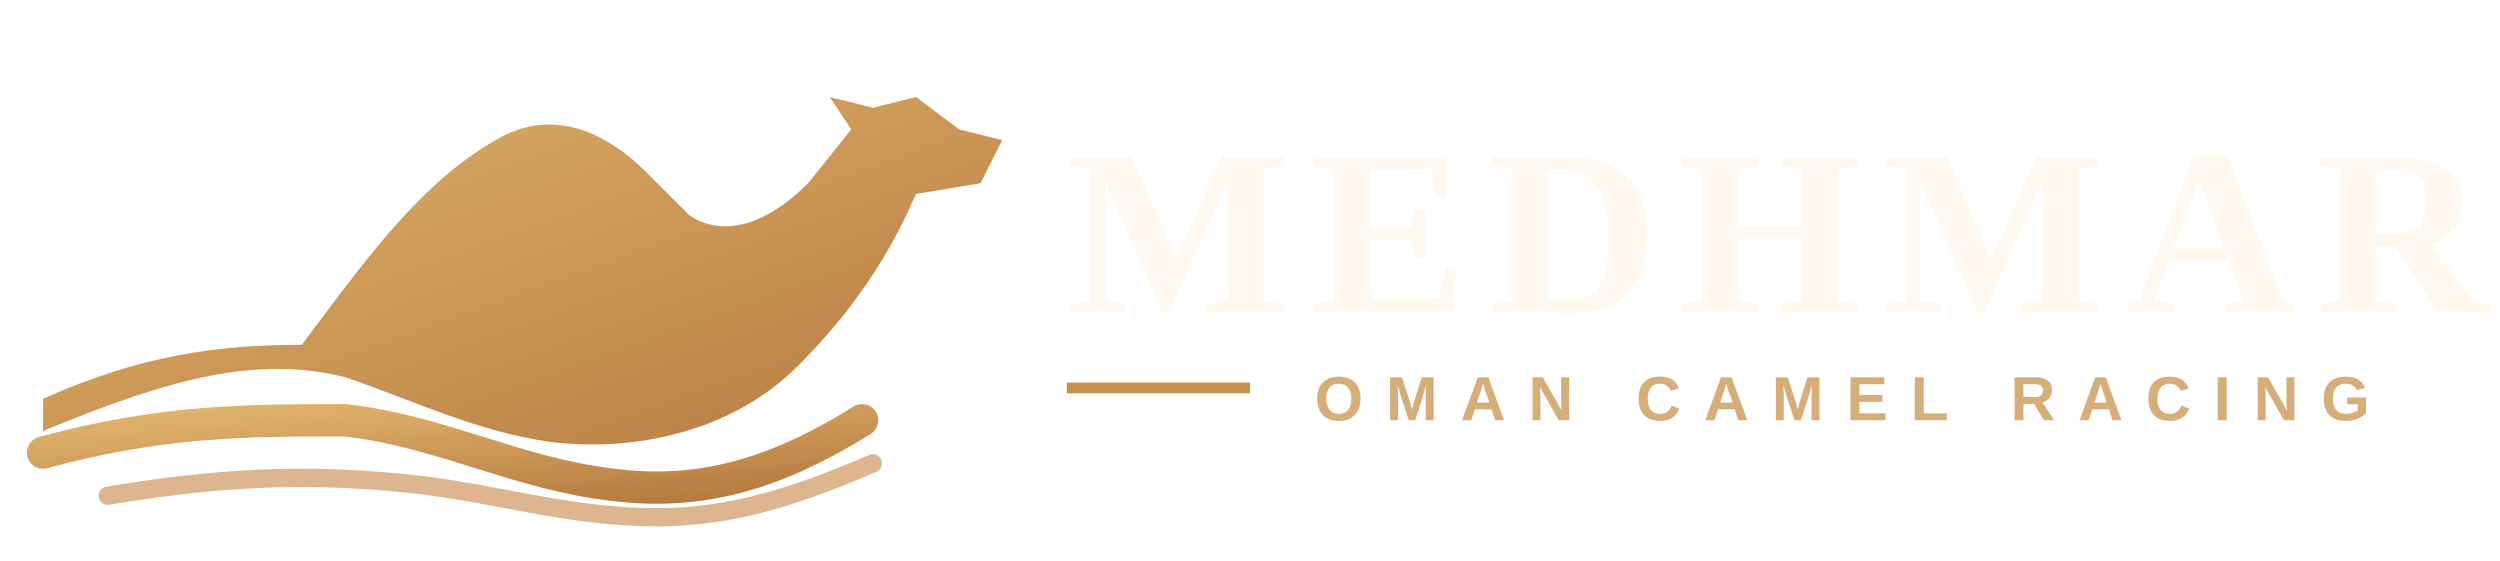
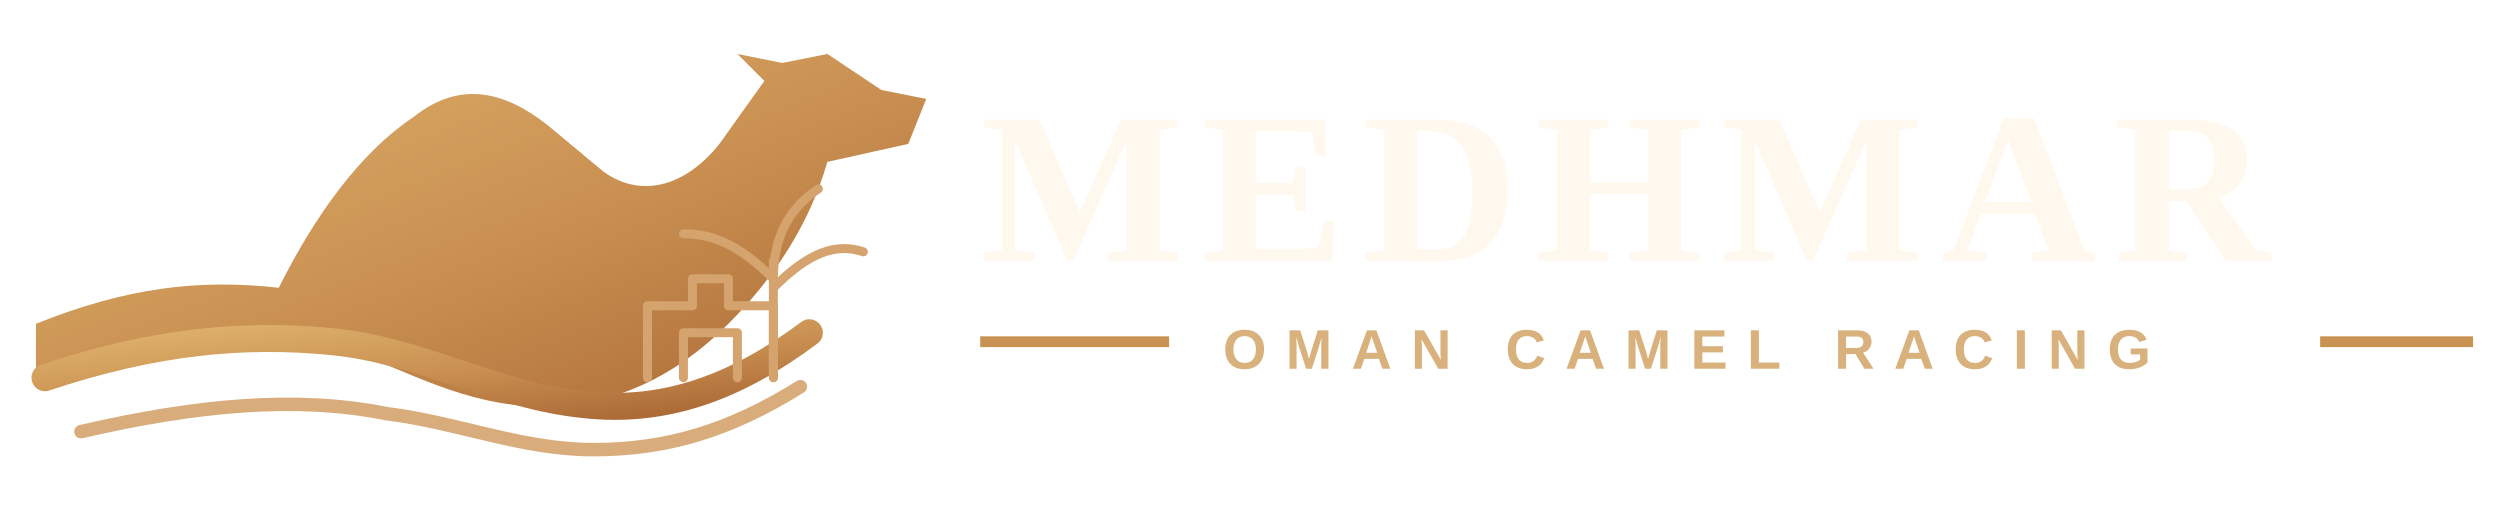
- <svg xmlns="http://www.w3.org/2000/svg" viewBox="0 0 232 52" role="img" aria-labelledby="title desc">
+ <svg xmlns="http://www.w3.org/2000/svg" viewBox="0 0 278 58" role="img" aria-labelledby="title desc">
  <defs>
-     <linearGradient id="gold" x1="0" y1="0" x2="1" y2="1">
+     <linearGradient id="medhmarGold" x1="0" y1="0" x2="1" y2="1">
      <stop offset="0" stop-color="#E0B46D" />
-       <stop offset="1" stop-color="#B67A3F" />
+       <stop offset=".55" stop-color="#C88E50" />
+       <stop offset="1" stop-color="#A96734" />
    </linearGradient>
  </defs>
-   <g transform="translate(2 4)">
-     <path d="M2 33C11 29 18 28 26 28C32 20 37 13 44 9C49 6 54 8 58 12L62 16C65 18 69 17 73 13L77 8L75 5L79 6L83 5L87 8L91 9L89 13L83 14C80 21 76 26 72 30C66 36 57 38 49 37C42 36 36 33 30 31C22 29 14 31 2 36Z" fill="url(#gold)" />
-     <path d="M2 38C13 35 21 35 30 35C39 36 46 40 55 41C63 42 70 40 78 35" fill="none" stroke="url(#gold)" stroke-width="3" stroke-linecap="round" />
-     <path d="M8 42C20 40 28 40 37 41C45 42 51 44 59 44C66 44 72 42 79 39" fill="none" stroke="#D4A373" stroke-width="1.7" stroke-linecap="round" opacity=".8" />
+   <g transform="translate(2 3)" fill="none" stroke-linecap="round" stroke-linejoin="round">
+     <path fill="url(#medhmarGold)" stroke="none" d="M2 33c10-4 18-5 27-4 4-8 9-15 15-19 5-4 10-3 15 1l6 5c4 3 9 2 13-3l5-7-3-3 5 1 5-1 6 4 5 1-2 5-9 2c-2 7-6 13-11 18-7 7-15 10-24 9-8-1-14-5-21-7-10-3-19-1-32 3z" />
+     <path d="M3 39c12-4 22-5 32-4 10 1 18 6 28 7 9 1 17-2 25-8" stroke="url(#medhmarGold)" stroke-width="3" />
+     <path d="M7 45c13-3 24-4 34-2 8 1 15 4 23 4 8 0 15-2 23-7" stroke="#D5A36E" stroke-width="1.5" opacity=".9" />
+     <path d="M70 39v-8h5v-3h4v3h5v8m-10 0v-5h6v5" stroke="#D5A36E" stroke-width="1" />
+     <path d="M84 39V26m0 2c-4-4-7-5-10-5m10 6c4-4 7-5 10-4m-10 3c0-5 2-8 5-10" stroke="#D5A36E" stroke-width="1" />
  </g>
-   <g transform="translate(99 9)">
-     <text x="0" y="20" fill="#FFF8EE" font-family="Georgia, 'Times New Roman', serif" font-size="22" font-weight="700" letter-spacing="1.8">MEDHMAR</text>
-     <line x1="0" y1="27" x2="17" y2="27" stroke="#C99152" stroke-width="1" />
-     <text x="23" y="30" fill="#D5AE7A" font-family="Arial, sans-serif" font-size="5.8" font-weight="700" letter-spacing="2.1">OMAN CAMEL RACING</text>
+   <g transform="translate(109 7)">
+     <text x="0" y="22" fill="#FFF8EE" font-family="Georgia, 'Times New Roman', serif" font-size="24" font-weight="700" letter-spacing="1.9">MEDHMAR</text>
+     <line x1="0" y1="31" x2="21" y2="31" stroke="#C99152" stroke-width="1.2" />
+     <text x="27" y="34" fill="#D8B17D" font-family="Arial, Helvetica, sans-serif" font-size="6.2" font-weight="700" letter-spacing="2.15">OMAN CAMEL RACING</text>
+     <line x1="149" y1="31" x2="166" y2="31" stroke="#C99152" stroke-width="1.2" />
  </g>
</svg>
